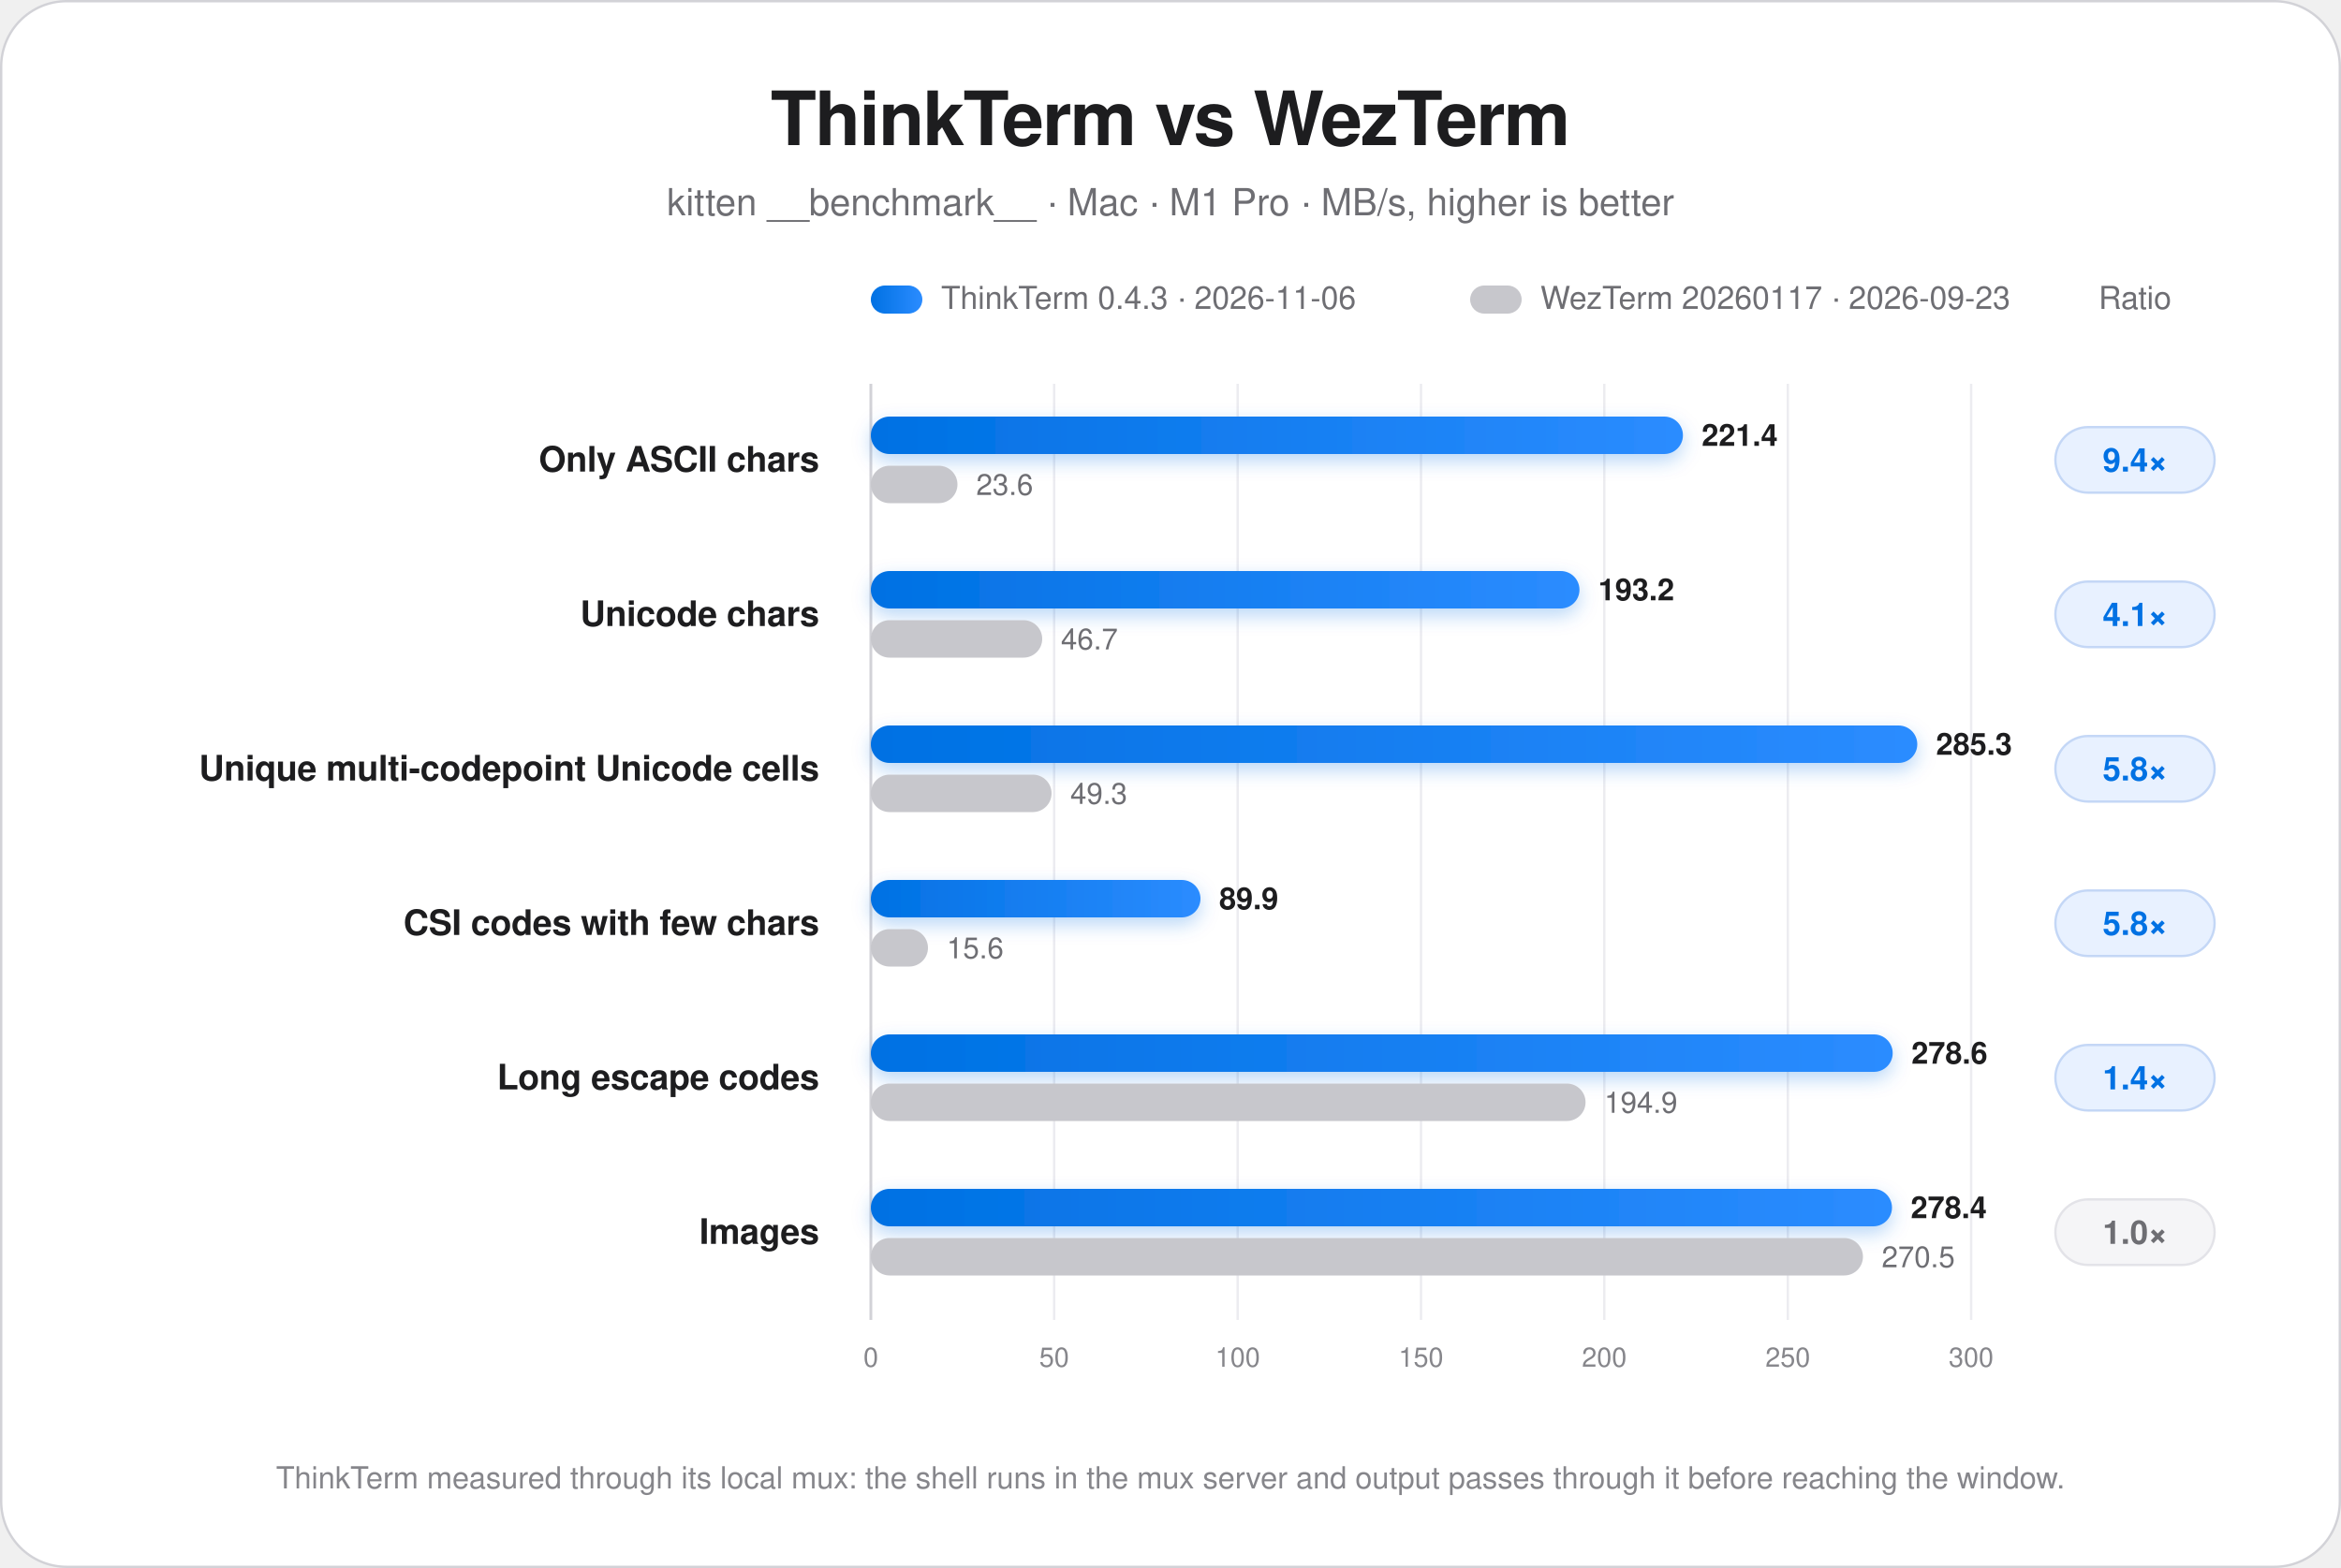
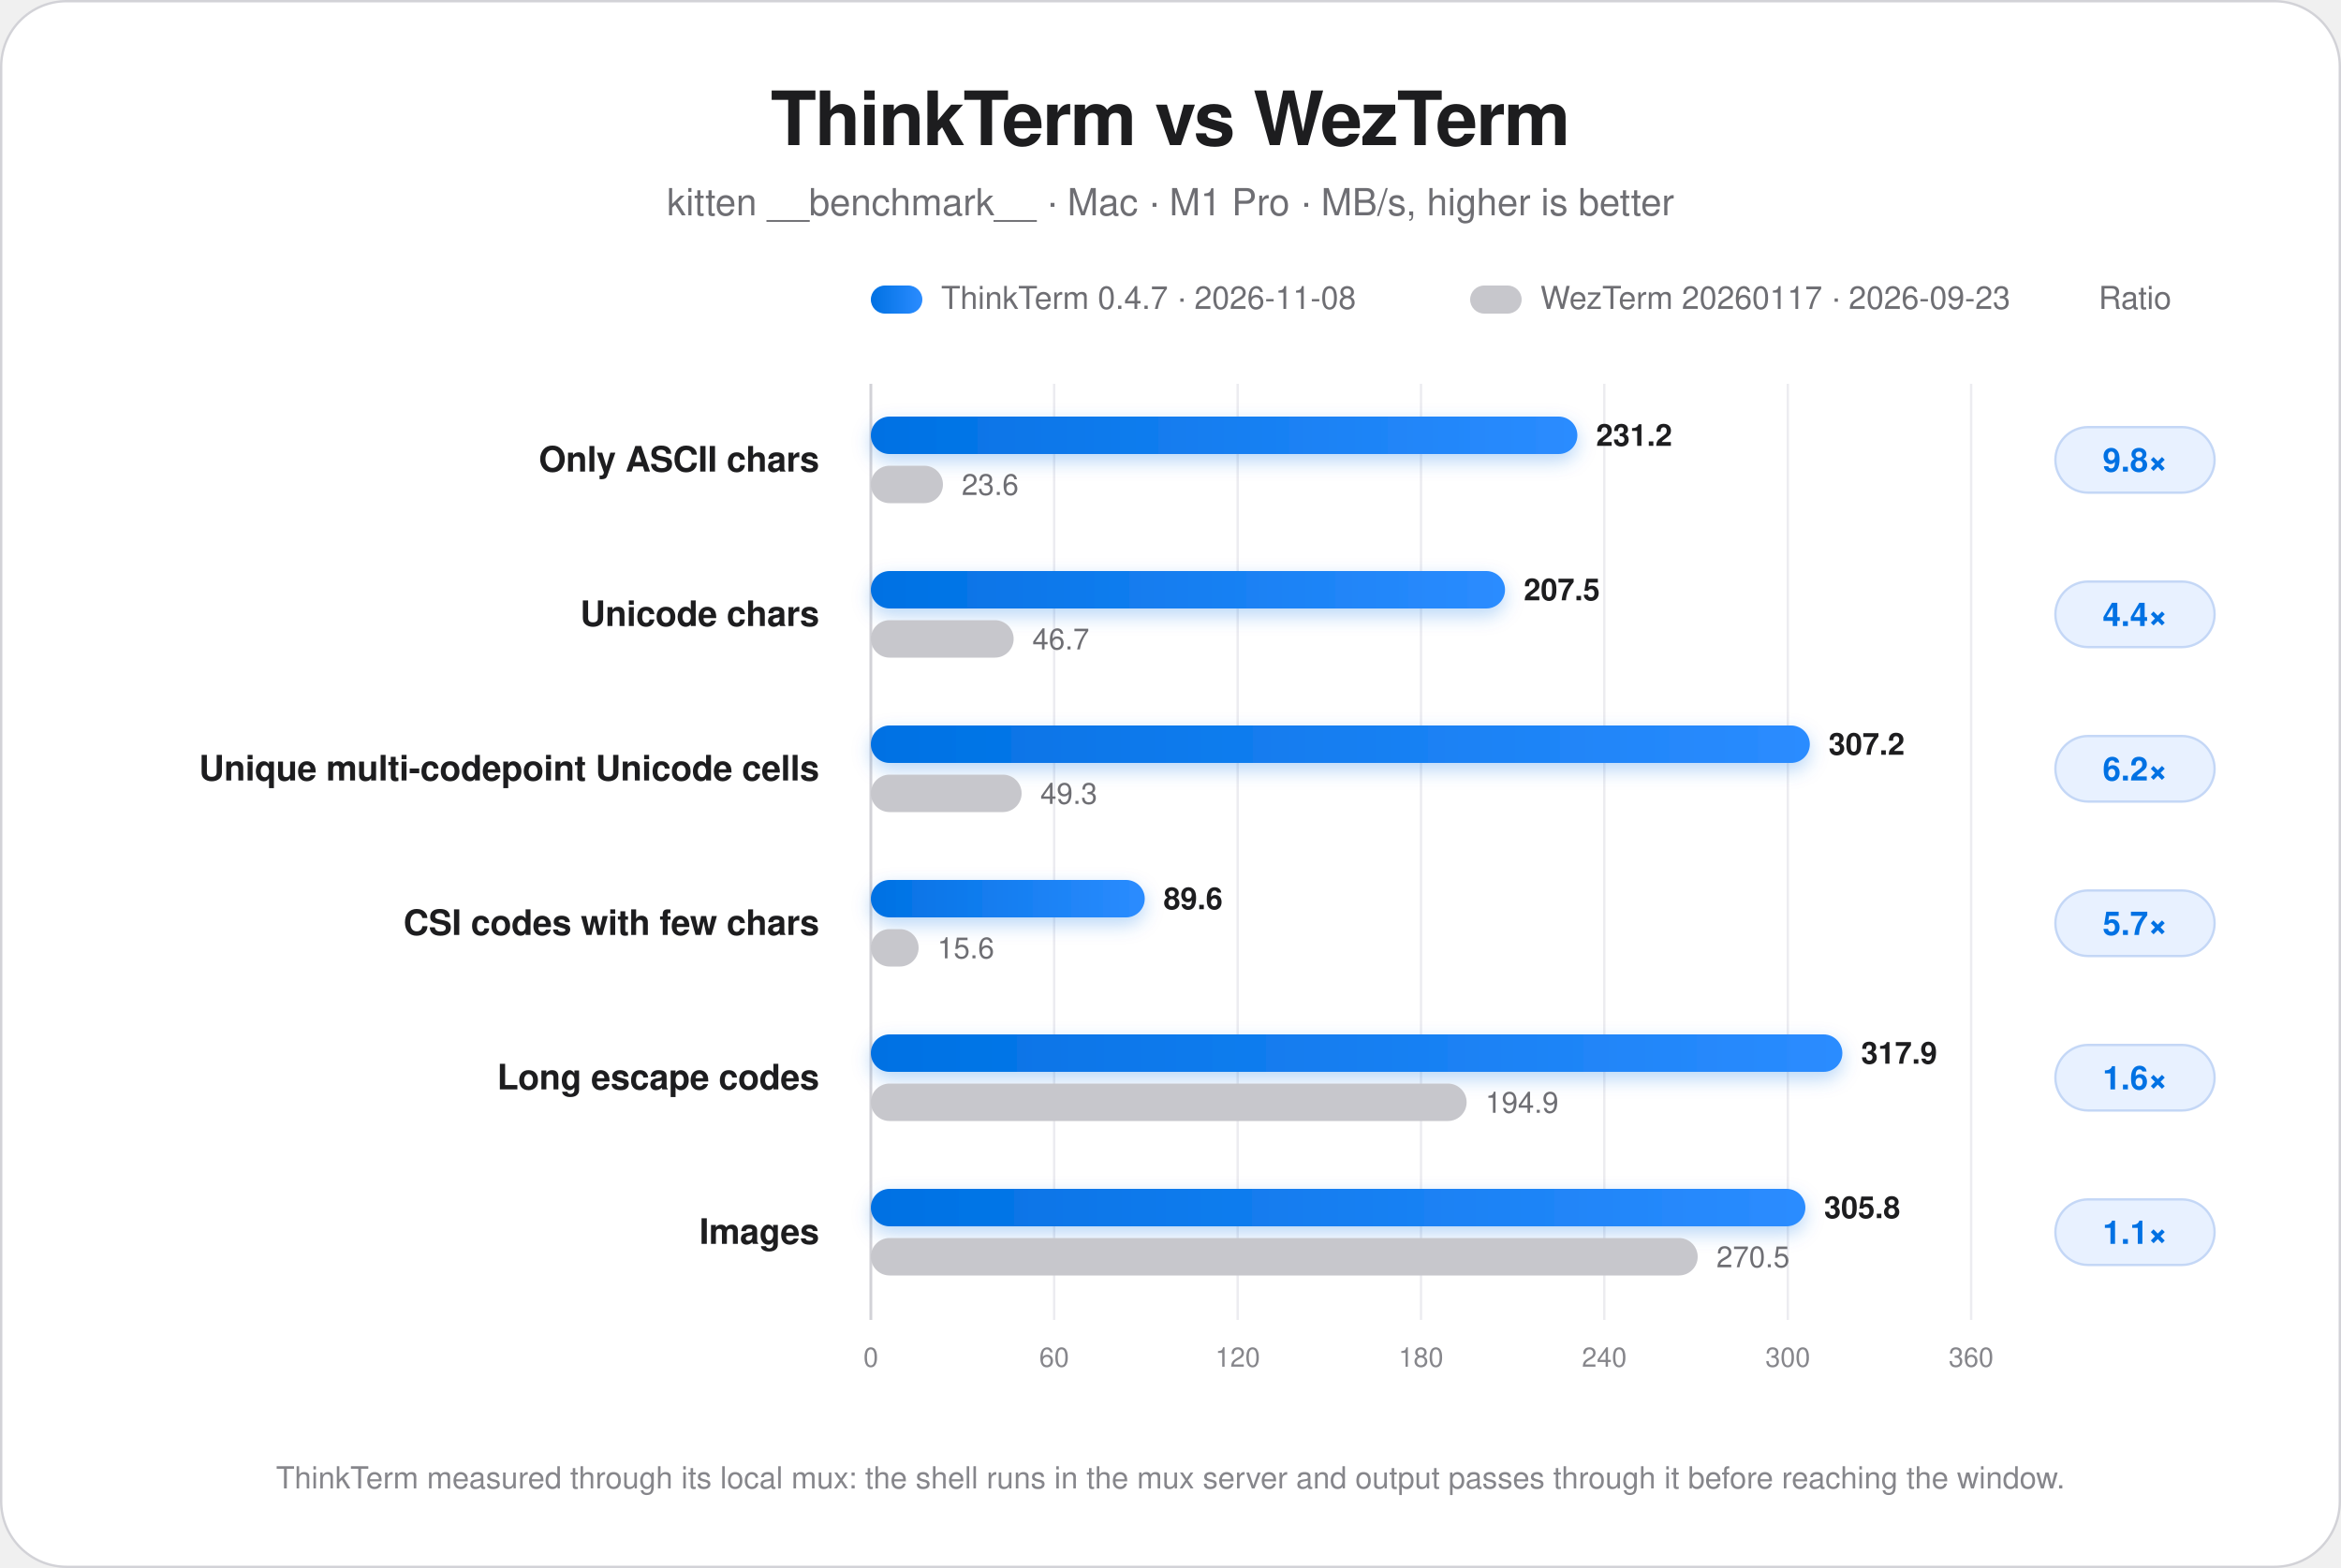
<svg xmlns="http://www.w3.org/2000/svg" viewBox="0 0 1000 670" width="1000" height="670" role="img" aria-labelledby="t d">
  <defs>
    <linearGradient id="ours" x1="0" y1="0" x2="1" y2="0">
      <stop offset="0" stop-color="#0071e3" />
      <stop offset="1" stop-color="#2b8cff" />
    </linearGradient>
    <filter id="glow" x="-10%" y="-80%" width="120%" height="300%">
      <feDropShadow dx="0" dy="3" stdDeviation="4" flood-color="#0071e3" flood-opacity="0.28" />
    </filter>
  </defs>
  <style>
text { font-family: -apple-system, BlinkMacSystemFont, 'SF Pro Display', 'SF Pro Text', 'Segoe UI', 'Helvetica Neue', Helvetica, Arial, sans-serif; fill: #1d1d1f; }
.headline { font-size: 32px; font-weight: 700; letter-spacing: -0.6px; }
.subhead { font-size: 16px; fill: #6e6e73; }
.label { font-size: 15px; font-weight: 600; letter-spacing: -0.1px; }
.legend { font-size: 13.5px; font-weight: 500; fill: #6e6e73; }
.val-ours { font-size: 13px; font-weight: 700; }
.val-theirs { font-size: 12.5px; font-weight: 500; fill: #6e6e73; }
.tick { font-size: 11.5px; fill: #86868b; }
.caption { font-size: 13px; font-weight: 500; fill: #86868b; }
.grid { stroke: #ececf0; stroke-width: 1; }
.axis { stroke: #d2d2d7; stroke-width: 1.2; }
.ours { fill: url(#ours); }
.ours-bar { fill: url(#ours); filter: url(#glow); }
.theirs { fill: #c7c7cc; }
.win { fill: #e8f1ff; stroke: #c4d7f6; }
.win-t { font-size: 14px; font-weight: 700; fill: #0071e3; }
.even { fill: #f5f5f7; stroke: #e3e3e8; }
.even-t { font-size: 14px; font-weight: 700; fill: #6e6e73; }
</style>
  <rect x="0.5" y="0.5" width="999" height="669" rx="28" fill="#ffffff" stroke="#d2d2d7" />
  <text x="500" y="62" class="headline" text-anchor="middle">ThinkTerm vs WezTerm</text>
  <text x="500" y="92" class="subhead" text-anchor="middle">kitten __benchmark__ · Mac · M1 Pro · MB/s, higher is better</text>
  <rect x="372" y="122" width="22" height="12" rx="6" class="ours" />
-   <text x="402" y="132" class="legend">ThinkTerm 0.4.3 · 2026-11-06</text>
+   <text x="402" y="132" class="legend">ThinkTerm 0.4.7 · 2026-11-08</text>
  <rect x="628" y="122" width="22" height="12" rx="6" class="theirs" />
  <text x="658" y="132" class="legend">WezTerm 20260117 · 2026-09-23</text>
  <text x="912" y="132" class="legend" text-anchor="middle">Ratio</text>
  <line x1="450.3" y1="164" x2="450.3" y2="564" class="grid" />
-   <text x="450.3" y="584" class="tick" text-anchor="middle">50</text>
+   <text x="450.3" y="584" class="tick" text-anchor="middle">60</text>
  <line x1="528.7" y1="164" x2="528.7" y2="564" class="grid" />
-   <text x="528.7" y="584" class="tick" text-anchor="middle">100</text>
+   <text x="528.7" y="584" class="tick" text-anchor="middle">120</text>
  <line x1="607.0" y1="164" x2="607.0" y2="564" class="grid" />
-   <text x="607.0" y="584" class="tick" text-anchor="middle">150</text>
+   <text x="607.0" y="584" class="tick" text-anchor="middle">180</text>
  <line x1="685.3" y1="164" x2="685.3" y2="564" class="grid" />
-   <text x="685.3" y="584" class="tick" text-anchor="middle">200</text>
+   <text x="685.3" y="584" class="tick" text-anchor="middle">240</text>
  <line x1="763.7" y1="164" x2="763.7" y2="564" class="grid" />
-   <text x="763.7" y="584" class="tick" text-anchor="middle">250</text>
+   <text x="763.7" y="584" class="tick" text-anchor="middle">300</text>
  <line x1="842.0" y1="164" x2="842.0" y2="564" class="grid" />
-   <text x="842.0" y="584" class="tick" text-anchor="middle">300</text>
+   <text x="842.0" y="584" class="tick" text-anchor="middle">360</text>
  <line x1="372" y1="164" x2="372" y2="564" class="axis" />
  <text x="372" y="584" class="tick" text-anchor="middle">0</text>
  <text x="350" y="201.5" class="label" text-anchor="end">Only ASCII chars</text>
-   <rect x="372" y="178" width="346.9" height="16" rx="8.0" class="ours-bar" />
-   <text x="726.9" y="190.5" class="val-ours">221.4</text>
-   <rect x="372" y="199" width="37.0" height="16" rx="8.0" class="theirs" />
-   <text x="417.0" y="211.5" class="val-theirs">23.6</text>
+   <rect x="372" y="178" width="301.8" height="16" rx="8.0" class="ours-bar" />
+   <text x="681.8" y="190.5" class="val-ours">231.2</text>
+   <rect x="372" y="199" width="30.8" height="16" rx="8.0" class="theirs" />
+   <text x="410.8" y="211.5" class="val-theirs">23.6</text>
  <rect x="878" y="182.5" width="68" height="28" rx="14" class="win" />
-   <text x="912" y="201.5" class="win-t" text-anchor="middle">9.4×</text>
+   <text x="912" y="201.5" class="win-t" text-anchor="middle">9.8×</text>
  <text x="350" y="267.5" class="label" text-anchor="end">Unicode chars</text>
-   <rect x="372" y="244" width="302.7" height="16" rx="8.0" class="ours-bar" />
-   <text x="682.7" y="256.5" class="val-ours">193.2</text>
-   <rect x="372" y="265" width="73.2" height="16" rx="8.0" class="theirs" />
-   <text x="453.2" y="277.5" class="val-theirs">46.7</text>
+   <rect x="372" y="244" width="270.9" height="16" rx="8.0" class="ours-bar" />
+   <text x="650.9" y="256.5" class="val-ours">207.5</text>
+   <rect x="372" y="265" width="61.0" height="16" rx="8.0" class="theirs" />
+   <text x="441.0" y="277.5" class="val-theirs">46.7</text>
  <rect x="878" y="248.5" width="68" height="28" rx="14" class="win" />
-   <text x="912" y="267.5" class="win-t" text-anchor="middle">4.1×</text>
+   <text x="912" y="267.5" class="win-t" text-anchor="middle">4.4×</text>
  <text x="350" y="333.5" class="label" text-anchor="end">Unique multi-codepoint Unicode cells</text>
-   <rect x="372" y="310" width="447.0" height="16" rx="8.0" class="ours-bar" />
-   <text x="827.0" y="322.5" class="val-ours">285.3</text>
-   <rect x="372" y="331" width="77.2" height="16" rx="8.0" class="theirs" />
-   <text x="457.2" y="343.5" class="val-theirs">49.3</text>
+   <rect x="372" y="310" width="401.1" height="16" rx="8.0" class="ours-bar" />
+   <text x="781.1" y="322.5" class="val-ours">307.2</text>
+   <rect x="372" y="331" width="64.4" height="16" rx="8.0" class="theirs" />
+   <text x="444.4" y="343.5" class="val-theirs">49.3</text>
  <rect x="878" y="314.5" width="68" height="28" rx="14" class="win" />
-   <text x="912" y="333.5" class="win-t" text-anchor="middle">5.8×</text>
+   <text x="912" y="333.5" class="win-t" text-anchor="middle">6.2×</text>
  <text x="350" y="399.5" class="label" text-anchor="end">CSI codes with few chars</text>
-   <rect x="372" y="376" width="140.8" height="16" rx="8.0" class="ours-bar" />
-   <text x="520.8" y="388.5" class="val-ours">89.9</text>
-   <rect x="372" y="397" width="24.4" height="16" rx="8.0" class="theirs" />
-   <text x="404.4" y="409.5" class="val-theirs">15.6</text>
+   <rect x="372" y="376" width="117.0" height="16" rx="8.0" class="ours-bar" />
+   <text x="497.0" y="388.5" class="val-ours">89.6</text>
+   <rect x="372" y="397" width="20.4" height="16" rx="8.0" class="theirs" />
+   <text x="400.4" y="409.5" class="val-theirs">15.6</text>
  <rect x="878" y="380.5" width="68" height="28" rx="14" class="win" />
-   <text x="912" y="399.5" class="win-t" text-anchor="middle">5.8×</text>
+   <text x="912" y="399.5" class="win-t" text-anchor="middle">5.7×</text>
  <text x="350" y="465.5" class="label" text-anchor="end">Long escape codes</text>
-   <rect x="372" y="442" width="436.5" height="16" rx="8.0" class="ours-bar" />
-   <text x="816.5" y="454.5" class="val-ours">278.6</text>
-   <rect x="372" y="463" width="305.3" height="16" rx="8.0" class="theirs" />
-   <text x="685.3" y="475.5" class="val-theirs">194.9</text>
+   <rect x="372" y="442" width="415.0" height="16" rx="8.0" class="ours-bar" />
+   <text x="795.0" y="454.5" class="val-ours">317.9</text>
+   <rect x="372" y="463" width="254.5" height="16" rx="8.0" class="theirs" />
+   <text x="634.5" y="475.5" class="val-theirs">194.9</text>
  <rect x="878" y="446.5" width="68" height="28" rx="14" class="win" />
-   <text x="912" y="465.5" class="win-t" text-anchor="middle">1.4×</text>
+   <text x="912" y="465.5" class="win-t" text-anchor="middle">1.6×</text>
  <text x="350" y="531.5" class="label" text-anchor="end">Images</text>
-   <rect x="372" y="508" width="436.2" height="16" rx="8.0" class="ours-bar" />
-   <text x="816.2" y="520.5" class="val-ours">278.4</text>
-   <rect x="372" y="529" width="423.8" height="16" rx="8.0" class="theirs" />
-   <text x="803.8" y="541.5" class="val-theirs">270.5</text>
-   <rect x="878" y="512.5" width="68" height="28" rx="14" class="even" />
-   <text x="912" y="531.5" class="even-t" text-anchor="middle">1.0×</text>
+   <rect x="372" y="508" width="399.2" height="16" rx="8.0" class="ours-bar" />
+   <text x="779.2" y="520.5" class="val-ours">305.8</text>
+   <rect x="372" y="529" width="353.2" height="16" rx="8.0" class="theirs" />
+   <text x="733.2" y="541.5" class="val-theirs">270.5</text>
+   <rect x="878" y="512.5" width="68" height="28" rx="14" class="win" />
+   <text x="912" y="531.5" class="win-t" text-anchor="middle">1.1×</text>
  <text x="500" y="636" class="caption" text-anchor="middle">ThinkTerm measured through its local mux: the shell runs in the mux server and output passes through it before reaching the window.</text>
</svg>
